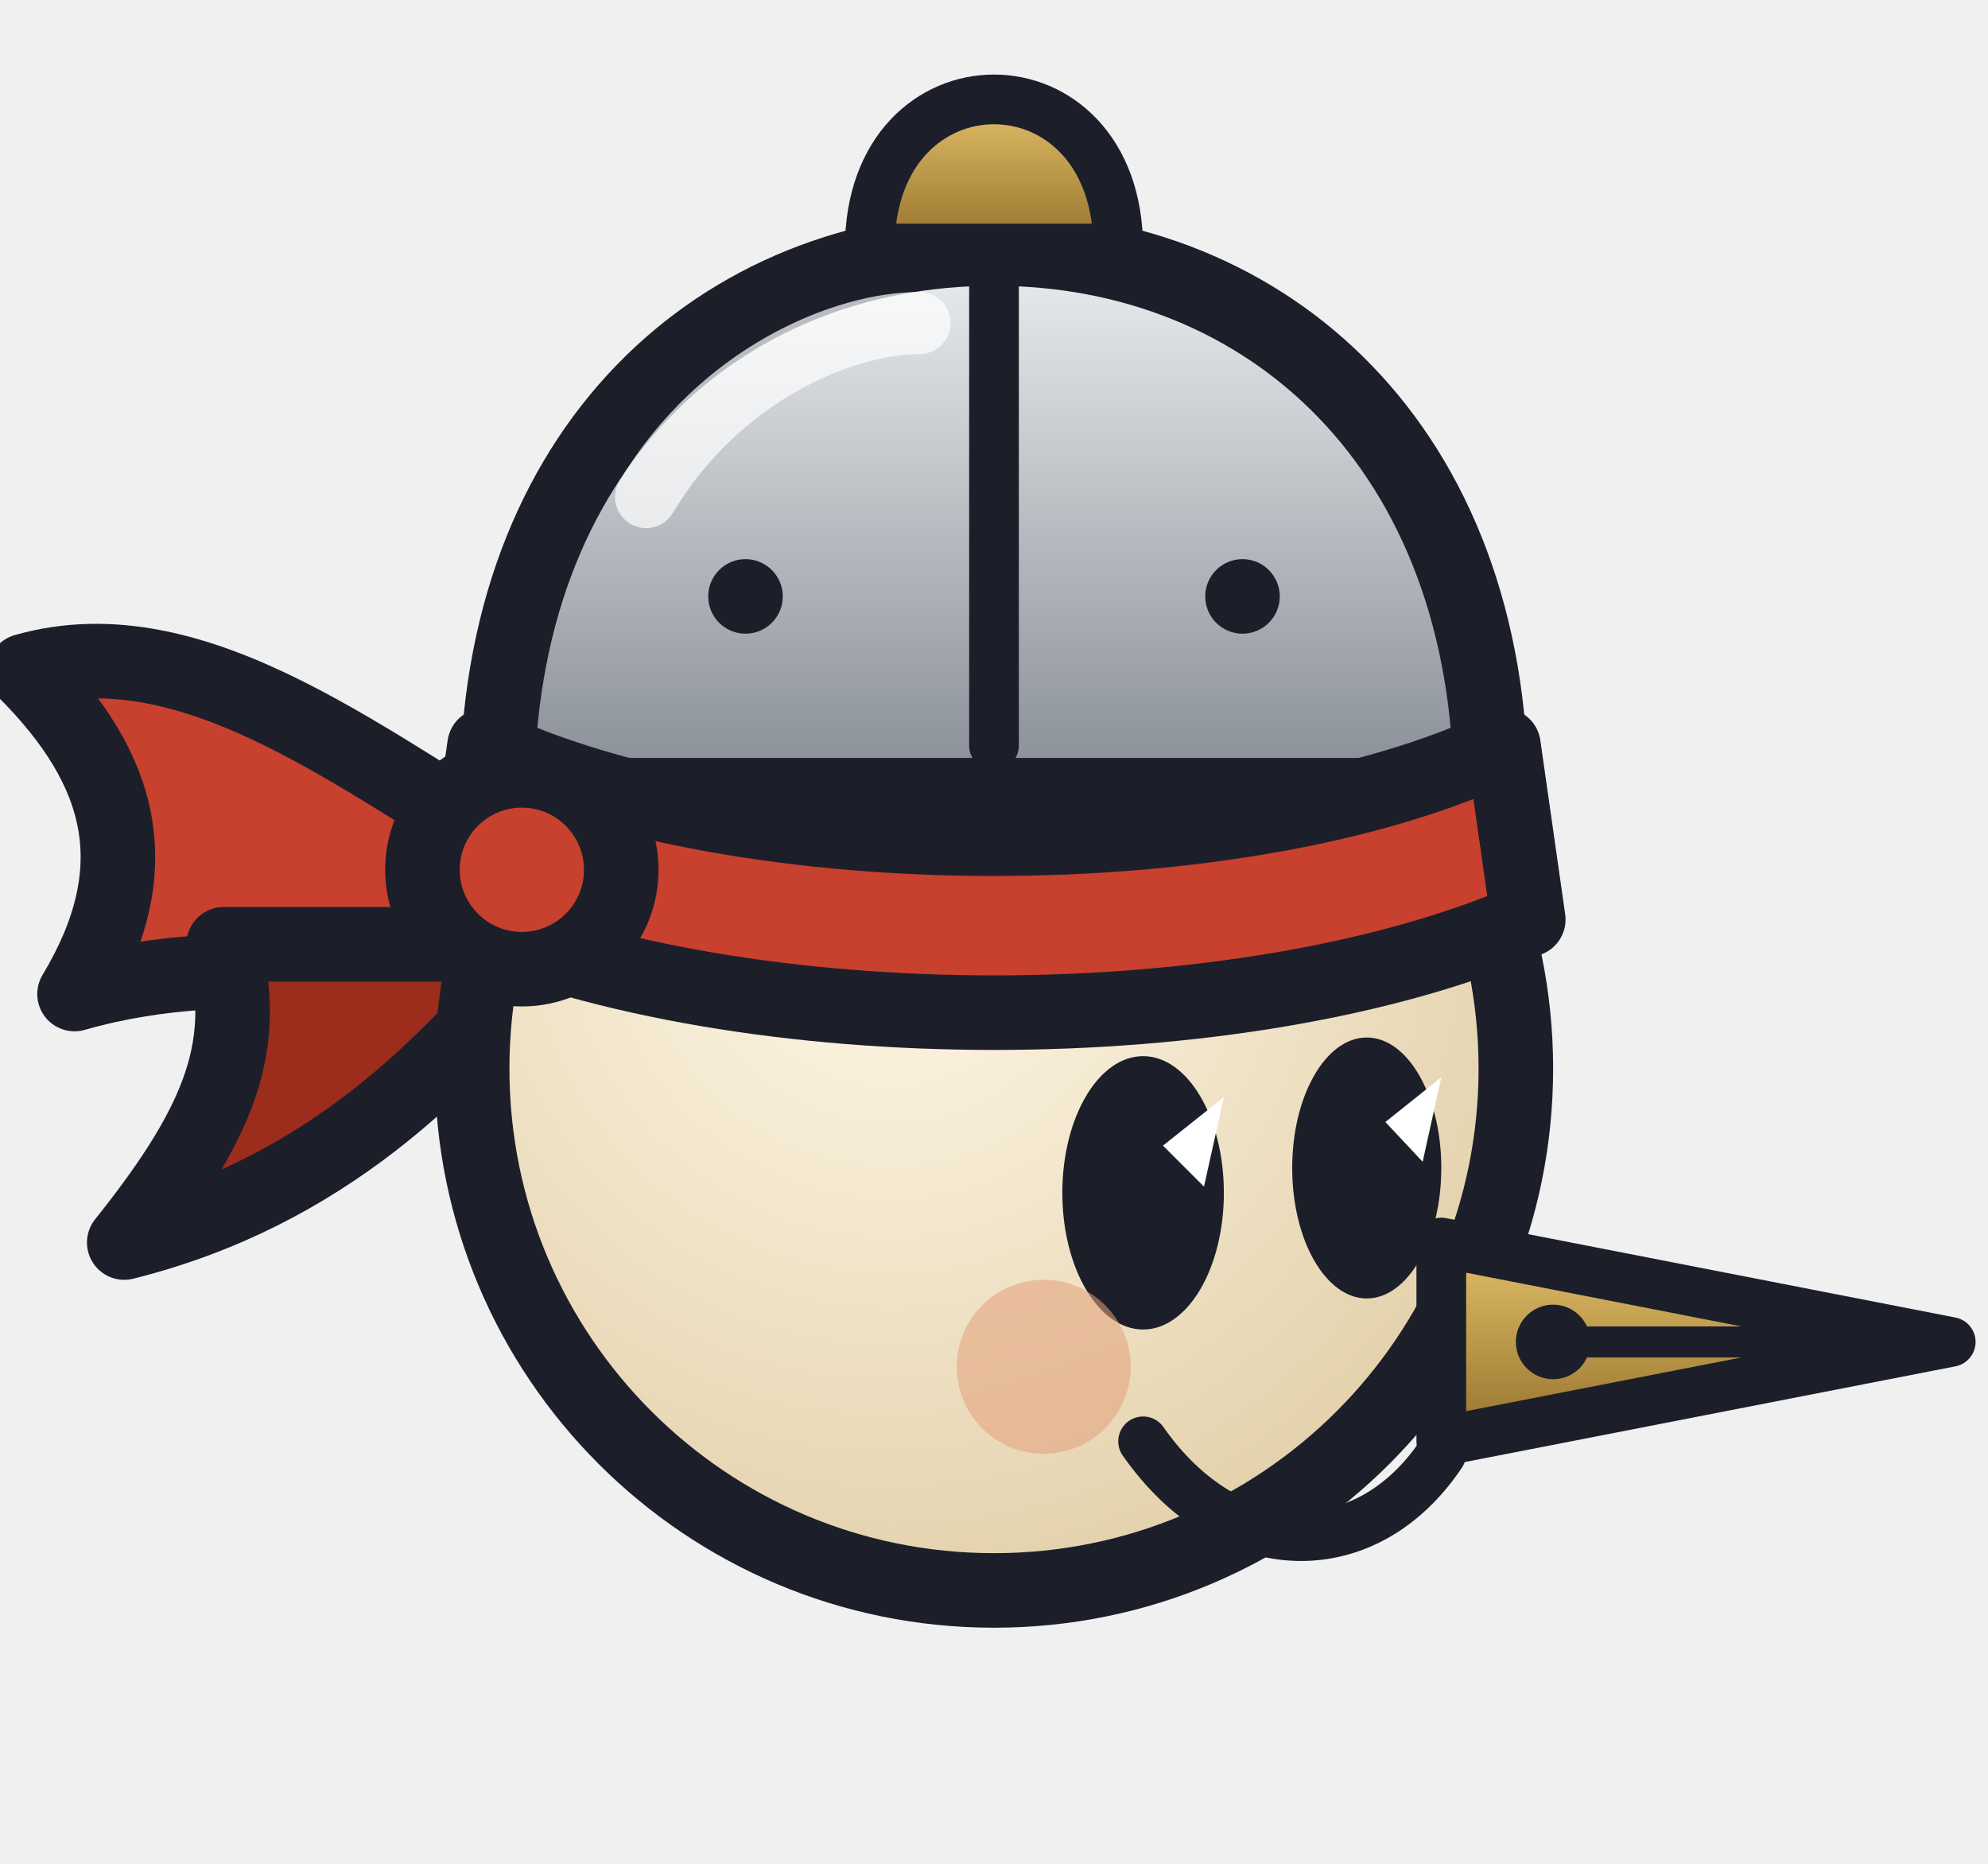
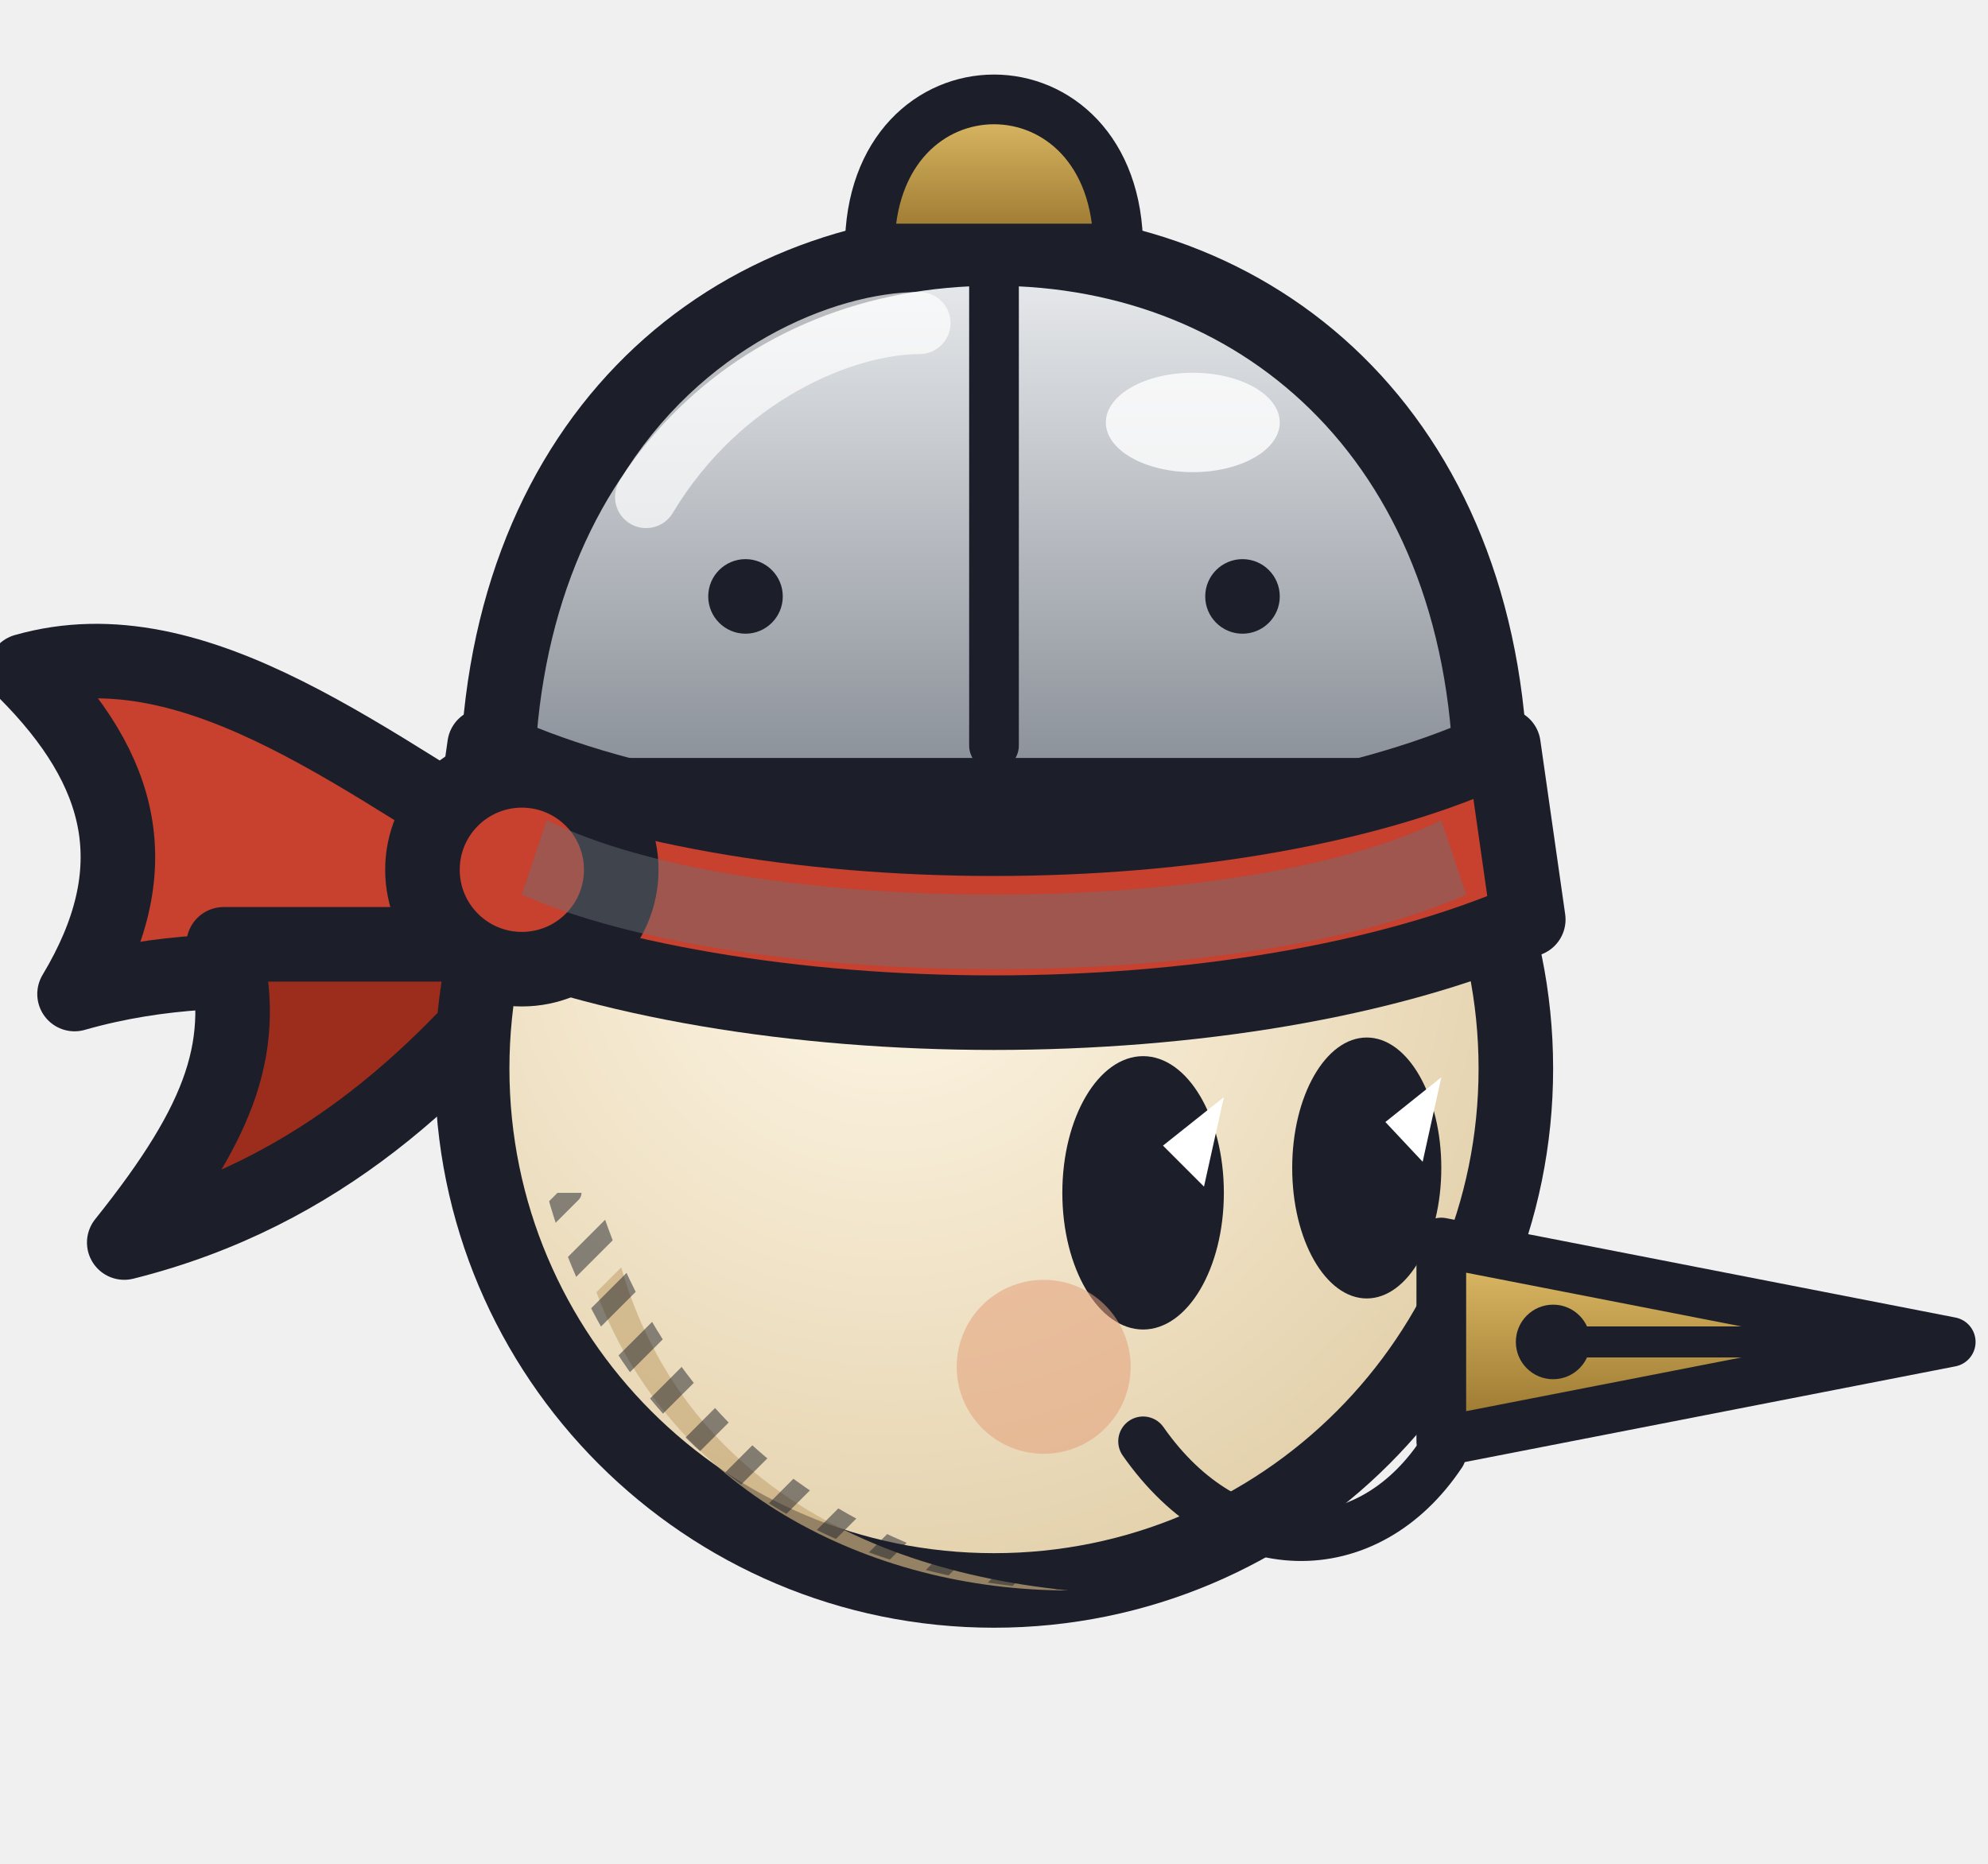
<svg xmlns="http://www.w3.org/2000/svg" width="160" height="150" viewBox="0 0 160 150">
  <defs>
    <linearGradient id="steel" x1="0" y1="0" x2="0" y2="1">
      <stop offset="0" stop-color="#eceef0" />
      <stop offset="1" stop-color="#868c95" />
    </linearGradient>
    <radialGradient id="skin" cx="0.4" cy="0.35" r="0.75">
      <stop offset="0" stop-color="#fff8e8" />
      <stop offset="1" stop-color="#e0cca4" />
    </radialGradient>
    <linearGradient id="brass" x1="0" y1="0" x2="0" y2="1">
      <stop offset="0" stop-color="#e2c06a" />
      <stop offset="1" stop-color="#94712a" />
    </linearGradient>
+     <clipPath id="faceShade">
+       <path d="M44 96 C50 118 68 128 88 128 C70 126 54 116 48 96 Z" />
+     </clipPath>
  </defs>
  <g stroke="#1c1f2a" stroke-width="6" stroke-linejoin="round" stroke-linecap="round">
    <path d="M44 70 C30 62 16 50 2 54 C10 62 12 70 6 80 C20 76 32 80 44 78 Z" fill="#c8402e" />
    <path d="M44 76 C36 86 26 96 10 100 C18 90 20 84 18 76 Z" fill="#9c2c1c" />
    <circle cx="80" cy="86" r="42" fill="url(#skin)" />
    <path d="M40 64 C40 36 58 20 80 20 C102 20 120 36 120 64 Z" fill="url(#steel)" />
    <path d="M80 22 L80 60" fill="none" stroke-width="4" />
    <circle cx="60" cy="48" r="3" fill="#1c1f2a" stroke="none" />
    <circle cx="100" cy="48" r="3" fill="#1c1f2a" stroke="none" />
    <path d="M52 40 C58 30 68 26 74 26" fill="none" stroke="#fff" stroke-width="5" opacity="0.7" />
    <path d="M70 20 C70 4 90 4 90 20 Z" fill="url(#brass)" stroke-width="4" />
    <path d="M39 60 C60 70 100 70 121 60 L123 74 C100 84 60 84 37 74 Z" fill="#c8402e" />
    <circle cx="42" cy="70" r="8" fill="#c8402e" />
    <ellipse cx="92" cy="96" rx="6.5" ry="11" fill="#1c1f2a" stroke="none" />
    <path d="M93.6 92.2 L98.5 88.3 L96.9 95.5 Z" fill="#fff" stroke="none" />
    <ellipse cx="110" cy="94" rx="6" ry="10.5" fill="#1c1f2a" stroke="none" />
    <path d="M111.5 90.3 L116.0 86.7 L114.5 93.5 Z" fill="#fff" stroke="none" />
    <path d="M116 100 L157 108 L116 116 Z" fill="url(#brass)" stroke-width="4" />
    <path d="M127 108 L151 108" fill="none" stroke-width="2.5" />
    <circle cx="125" cy="108" r="3" fill="#1c1f2a" stroke="none" />
    <circle cx="84" cy="110" r="7" fill="#e3a07a" opacity="0.55" stroke="none" />
    <path d="M92 116 C99 126 110 126 116 117" fill="none" stroke-width="4" />
+     <path d="M48 104 C54 120 70 128 86 128 C66 126 54 116 50 102 Z" fill="#c9ad7c" opacity="0.7" stroke="none" />
+     <g clip-path="url(#faceShade)" stroke-width="1.6" opacity="0.5">
+       <path d="M4 132 L40 96" fill="none" />
+       <path d="M10 132 L46 96" fill="none" />
+       <path d="M16 132 L52 96" fill="none" />
+       <path d="M22 132 L58 96" fill="none" />
+       <path d="M28 132 L64 96" fill="none" />
+       <path d="M34 132 L70 96" fill="none" />
+       <path d="M40 132 L76 96" fill="none" />
+       <path d="M46 132 L82 96" fill="none" />
+       <path d="M52 132 L88 96" fill="none" />
+       <path d="M58 132 L94 96" fill="none" />
+       <path d="M64 132 L100 96" fill="none" />
+       <path d="M70 132 L106 96" fill="none" />
+       <path d="M76 132 L112 96" fill="none" />
+       <path d="M82 132 L118 96" fill="none" />
+       <path d="M88 132 L124 96" fill="none" />
+       <path d="M94 132 L130 96" fill="none" />
+     </g>
+     <path d="M44 66 C60 74 100 74 116 66 L118 72 C100 80 60 80 42 72 Z" fill="#6b7078" opacity="0.45" stroke="none" />
+     <ellipse cx="96" cy="34" rx="7" ry="4" fill="#fff" opacity="0.8" stroke="none" />
  </g>
</svg>
